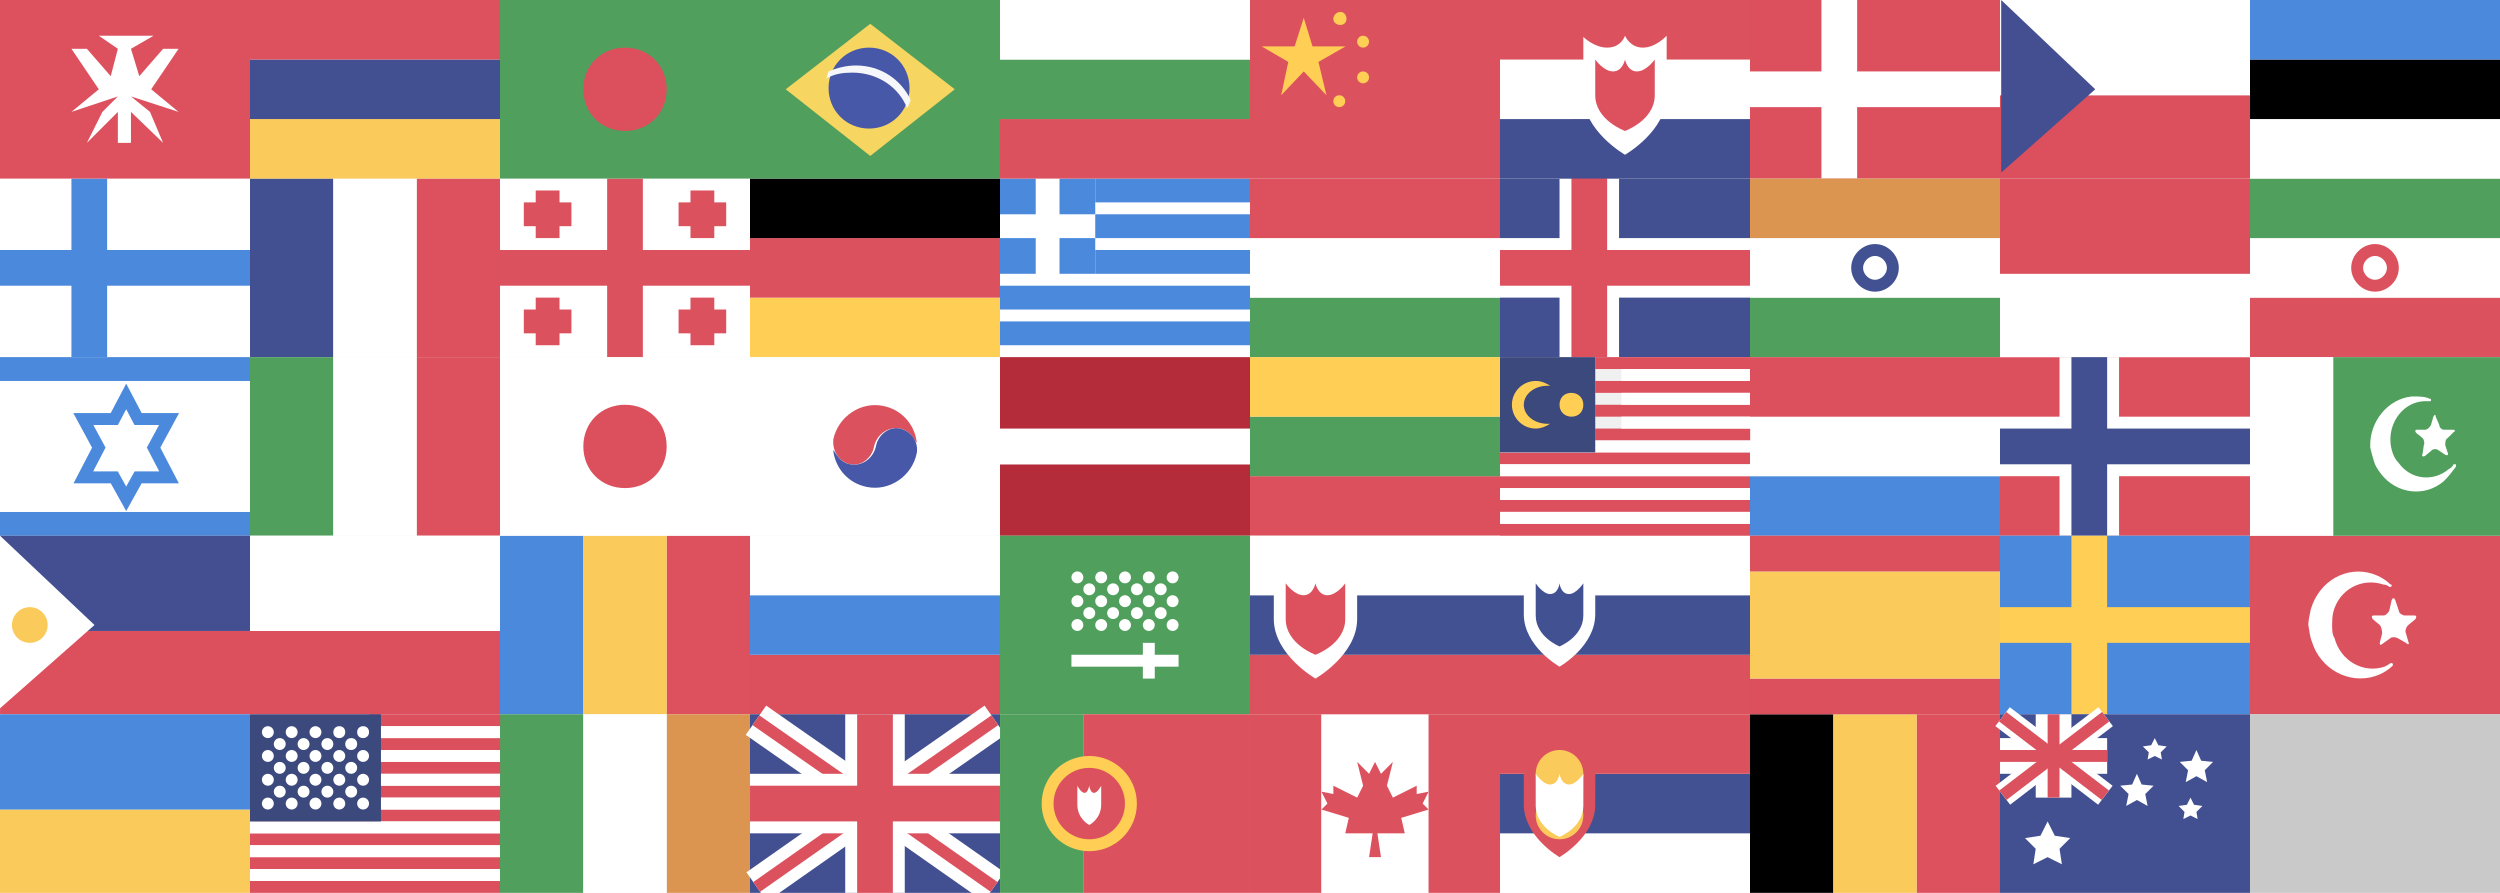
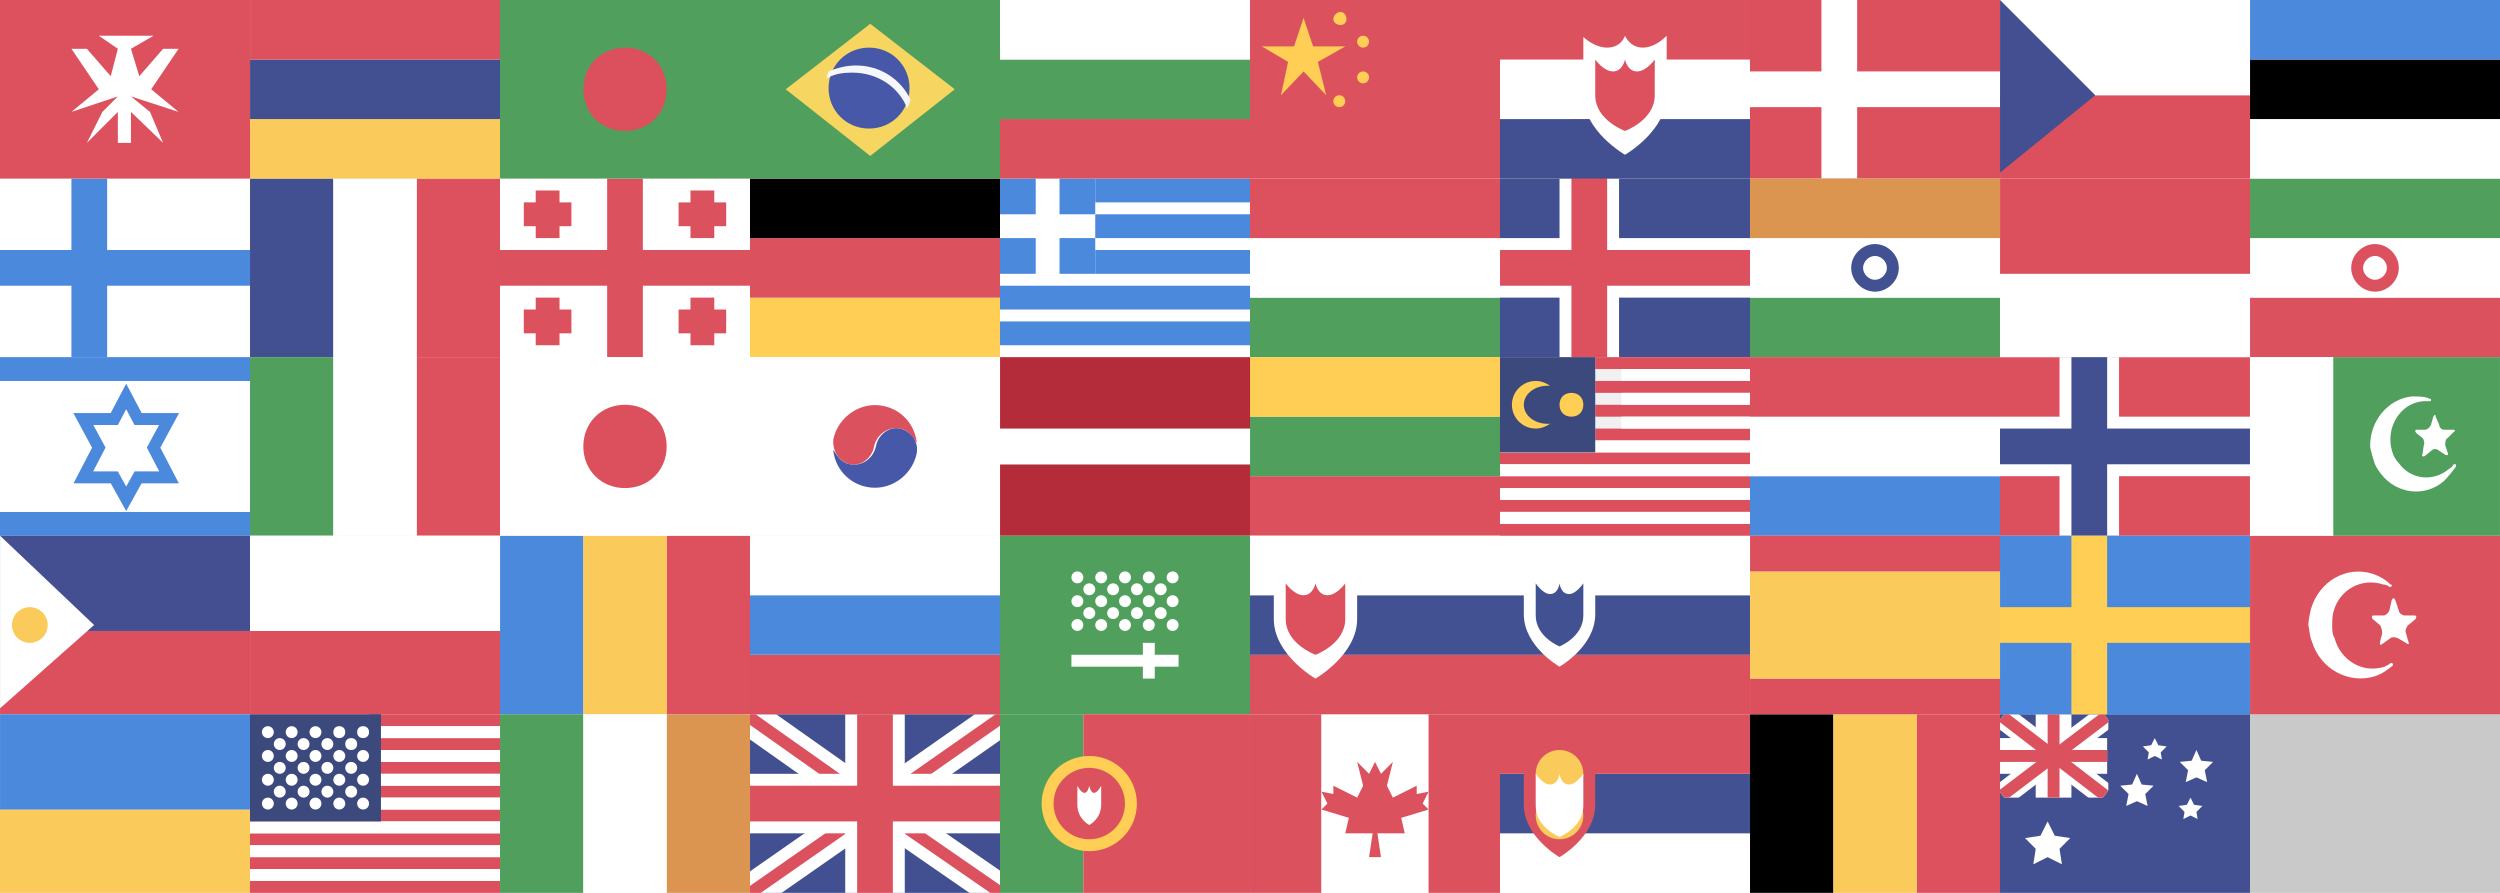
<svg xmlns="http://www.w3.org/2000/svg" xmlns:xlink="http://www.w3.org/1999/xlink" width="210" height="75" viewBox="0 0 210 75">
-   <style>.s0{fill: none;fill-rule: evenodd;}.s1{stroke-width: 7;}.s10{stroke: #DC515E;stroke-width: 6;}.s11{stroke: #FFFFFF;stroke-width: 9;}.s12{fill: #DC515E;}.s13{stroke: #425091;stroke-width: 15;}.s14{stroke: #FFFFFF;stroke-width: 5;}.s15{stroke: #DD505E;stroke-width: 3;}.s16{stroke: #DC505E;stroke-width: 15;}.s17{stroke: #425091;stroke-width: 3;}.s18{stroke: #FFFFFF;stroke-width: 3;}.s19{stroke: #4A89DC;stroke-width: 15;}.s2{stroke: #425091;}.s20{stroke: #FFCE54;stroke-width: 3;}.s21{stroke: #FFFFFF;stroke-width: 15;}.s22{stroke: #4A89DC;stroke-width: 3;}.s23{stroke: #DC515E;stroke-width: 3;}.s24{stroke: #DC515E;stroke-width: 2;}.s25{stroke-width: 5;}.s26{stroke: #DC505E;}.s27{stroke: #FFCE54;}.s28{stroke: #DC515E;}.s29{stroke: #DC515E;stroke-width: 5;}.s3{stroke: #DD505E;}.s30{stroke: #509F5D;stroke-width: 5;}.s31{stroke: #425091;stroke-width: 5;}.s32{fill: #FFFFFF;}.s33{fill: #DD505E;}.s34{stroke: #425191;stroke-width: 5;}.s35{fill: #425191;}.s36{fill: #FACA5A;}.s37{stroke: #DC9551;stroke-width: 5;}.s38{stroke: #425191;}.s39{stroke: #DD505E;stroke-width: 15;}.s4{stroke: #FFFFFF;}.s40{stroke: #DC515E;stroke-width: 15;}.s41{fill: #FFCE54;}.s42{stroke: #4A89DC;stroke-width: 2;}.s43{stroke: #FFFFFF;stroke-width: 11;}.s44{stroke: #FFFFFF;stroke-width: 27;}.s45{stroke: #B42B39;stroke-width: 6;}.s46{stroke: #DC505E;stroke-width: 3;}.s47{stroke: #FACA5A;stroke-width: 9;}.s48{stroke: #DC505E;stroke-width: 7;}.s49{stroke: #FFFFFF;stroke-width: 8;}.s5{stroke: #000000;}.s50{fill: #434F91;}.s51{stroke: #434F91;stroke-width: 8;}.s52{stroke: #FFFFFF;stroke-width: 7;}.s53{stroke: #DC505E;stroke-width: 8;}.s54{stroke: #FACA5A;stroke-width: 7;}.s55{stroke: #4A89DC;stroke-width: 8;}.s56{stroke: #509F5D;stroke-width: 15;}.s57{fill: #DC505E;}.s58{stroke: #FFFFFF;stroke-linecap: square;}.s59{fill: #4758A9;}.s6{stroke: #FACA5A;}.s60{fill: white;}.s61{stroke: #FFFFFF;stroke-width: 3;mask: url(#mask-2);}.s62{stroke: #DC515E;mask: url(#mask-4);}.s63{stroke: #FFFFFF;stroke-width: 2;mask: url(#mask-6);}.s64{stroke: #DC515E;mask: url(#mask-8);}.s65{fill: #3C497D;}.s66{fill: #F6D660;}.s67{fill: #F5F7FA;}.s68{stroke: #509F5D;stroke-width: 14;}.s69{stroke: #509F5D;stroke-width: 7;}.s7{stroke: #509F5D;}.s70{stroke: #DC515E;stroke-width: 14;}.s71{stroke: #FFCE54;fill: #DC515E;}.s72{stroke: #C9C9C9;stroke-width: 15;}.s8{stroke: #4A89DC;}.s9{stroke: #DC9551;}</style>
-   <g class="s0">
-     <g class="s1">
-       <path d="M24.5 15v15" class="s2" />
-       <path d="M38.5 15v15" class="s3" />
-       <path d="M31.5 15v15" class="s4" />
-     </g>
-     <g class="s1">
-       <path d="M150.5 60v15" class="s5" />
-       <path d="M164.5 60v15" class="s3" />
-       <path d="M157.5 60v15" class="s6" />
-     </g>
-     <g class="s1">
-       <path d="M24.5 30v15" class="s7" />
-       <path d="M38.5 30v15" class="s3" />
-       <path d="M31.5 30v15" class="s4" />
-     </g>
-     <g class="s1">
-       <path d="M45.5 45v15" class="s8" />
-       <path d="M59.5 45v15" class="s3" />
-       <path d="M52.5 45v15" class="s6" />
-     </g>
-     <g class="s1">
-       <path d="M45.5 60v15" class="s7" />
-       <path d="M59.5 60v15" class="s9" />
-       <path d="M52.5 60v15" class="s4" />
-     </g>
-     <path d="M108 60v15" class="s10" />
-     <path d="M115.502 60v15" class="s11" />
-     <path d="M123 60v15" class="s10" />
-     <path class="s12" d="M119.002 66.7l1-.2-.5 1 .5.5-2.3.7.3 1.3h-2.3l.3 2h-1l.3-2h-2.3l.3-1.3-2.3-.7.5-.5-.5-1 1 .2V66l2 1 .5-1-.5-2 1 1 .5-1 .5 1 1-1-.5 2 .5 1 2-1" />
-     <path d="M126 22.5h21" class="s13" />
-     <path d="M133.5 15v15m-7.5-7.5h21" class="s14" />
-     <path d="M133.5 9v21m-7.5-7.5h21" class="s15" />
-     <path d="M168 37.5h21" class="s16" />
-     <path d="M175.5 30v15m-7.5-7.5h21" class="s14" />
-     <path d="M175.5 24v21m-7.5-7.5h21" class="s17" />
-     <path d="M147 7.5h21" class="s16" />
-     <path d="M154.5 0v15M147 7.5h21" class="s18" />
-     <path d="M168 52.5h21" class="s19" />
-     <path d="M175.5 45v15m-7.5-7.5h21" class="s20" />
-     <path d="M0 22.5h21" class="s21" />
-     <path d="M7.5 15v15M0 22.5h21" class="s22" />
-     <path d="M42 22.5h21" class="s21" />
-     <path d="M52.5 15v15M42 22.5h21" class="s23" />
-     <path d="M46 16v4m-2-2h4M59 16v4m-2-2h4M46 25v4m-2-2h4M59 25v4m-2-2h4" class="s24" />
-     <g class="s25">
-       <path d="M105 27.5h21" class="s7" />
-       <path d="M105 22.5h21" class="s4" />
-       <path d="M105 17.5h21" class="s3" />
-     </g>
-     <g class="s25">
-       <path d="M105 42.5h21" class="s26" />
-       <path d="M105 37.5h21" class="s7" />
-       <path d="M105 32.5h21" class="s27" />
-     </g>
-     <g class="s25">
-       <path d="M63 57.5h21" class="s26" />
-       <path d="M63 52.5h21" class="s8" />
-       <path d="M63 47.5h21" class="s4" />
-     </g>
-     <g class="s25">
-       <path d="M63 27.5h21" class="s27" />
-       <path d="M63 22.5h21" class="s28" />
-       <path d="M63 17.5h21" class="s5" />
-     </g>
-     <path d="M189 27.5h21" class="s29" />
-     <path d="M189 22.5h21" class="s14" />
-     <path d="M189 17.5h21" class="s30" />
-     <path d="M199.5 21c.8 0 1.5.7 1.5 1.5s-.7 1.5-1.5 1.5-1.5-.7-1.5-1.5.7-1.5 1.5-1.5" class="s28" />
-     <path d="M126 12.5h21" class="s31" />
-     <path d="M126 7.5h21" class="s14" />
-     <path d="M126 2.5h21" class="s29" />
-     <path d="M136.5 3s-.3 1-1.5 1c-1.1 0-2-.9-2-.9V8c0 3 3.5 5 3.5 5s3.5-2 3.5-5V3s-.9 1-2 1-1.5-1-1.5-1z" class="s32" />
-     <path d="M136.5 5s-.2 1-1 1-1.5-1-1.5-1v3c0 2.1 2.5 3 2.5 3s2.5-.9 2.5-3V5s-.7 1-1.5 1-1-1-1-1z" class="s33" />
-     <path d="M105 57.5h21" class="s29" />
-     <path d="M105 52.5h21" class="s34" />
-     <path d="M105 47.5h21" class="s14" />
-     <path d="M110.5 47s-.3 1-1.5 1c-1.1 0-2-.9-2-.9V52c0 3 3.5 5 3.5 5s3.5-2 3.5-5v-5s-.9 1-2 1-1.5-1-1.5-1z" class="s32" />
-     <path d="M110.5 49s-.2 1-1 1-1.5-1-1.5-1v3c0 2.1 2.5 3 2.5 3s2.5-.9 2.5-3v-3s-.7 1-1.5 1-1-1-1-1z" class="s33" />
-     <path d="M126 57.5h21" class="s29" />
-     <path d="M126 52.5h21" class="s34" />
-     <path d="M126 47.5h21" class="s14" />
-     <path d="M131 47.3s-.3.9-1.3.9c-.9 0-1.7-.8-1.7-.8v4.2c0 2.7 3 4.4 3 4.4s3-1.7 3-4.4v-4.3s-.8.9-1.7.9c-1 0-1.3-.9-1.3-.9z" class="s32" />
-     <path d="M131 49s-.1.9-.8.9c-.6 0-1.2-.9-1.2-.9v2.7c0 1.8 2 2.6 2 2.6s2-.8 2-2.6V49s-.6.9-1.2.9c-.7 0-.8-.9-.8-.9z" class="s35" />
+   <defs>
+     <path id="a" d="M0 0h9.1v7H0z" />
+     <path id="c" d="M0 0h9.1v7H0z" />
+     <path id="e" d="M0 0h21v15H0z" />
+     <path id="g" d="M0 0h21v15H0z" />
+   </defs>
+   <g id="21" fill="none" fill-rule="evenodd">
+     <path d="M189 60h21v15h-21z" fill="#c9c9c9" />
+     <path d="M168 67.5h21" id="Stroke-2" stroke="#425091" stroke-width="15" />
+     <g id="Stroke-5" transform="translate(168 60)">
+       <mask id="b" fill="#fff">
+         <use xlink:href="#a" />
+       </mask>
+       <use id="Mask" xlink:href="#a" />
+       <path d="M4.5 3.5L.2.2l4.3 3.3L8.9.2 4.5 3.5zm0 0l4.3 3.3-4.3-3.3L.2 6.8l4.3-3.3z" stroke="#FFF" stroke-width="2" mask="url(#b)" />
+     </g>
+     <path d="M172.5 60v7m-4.5-3.5h9" id="Stroke-4" stroke="#FFF" stroke-width="3" />
+     <g id="Stroke-4" transform="translate(168 60)">
+       <mask id="d" fill="#fff">
+         <use xlink:href="#c" />
+       </mask>
+       <use id="Mask" xlink:href="#c" />
+       <path d="M.2.2l8.6 6.6" stroke="#DC515E" mask="url(#d)" />
+       <path d="M8.9.2L.2 6.8" id="Stroke-5" stroke="#DC515E" mask="url(#d)" />
+     </g>
+     <path d="M172.5 60v7m-4.5-3.5h9" id="Stroke-3" stroke="#DC515E" />
+     <path fill="#FFF" d="M181 63.5l-.6.3.1-.6-.5-.5.7-.1.3-.6.3.6.7.1-.5.5.1.6z" />
+     <path id="Star-4" fill="#FFF" d="M184.5 65.3l-.9.4.2-1-.7-.7 1-.1.4-.9.4.9 1 .1-.7.7.2 1z" />
+     <path fill="#FFF" d="M184 68.5l-.6.3.1-.6-.5-.5.7-.1.3-.6.3.6.7.1-.5.5.1.6zM179.5 67.3l-.9.4.2-1-.7-.7 1-.1.4-.9.4.9 1 .1-.7.7.2 1zM172 72l-1.2.6.2-1.3-.9-.9 1.3-.2.6-1.2.6 1.2 1.3.2-.9.9.2 1.3z" />
+     <path d="M63 67.5h21" id="Stroke-2" stroke="#425091" stroke-width="15" />
+     <g id="Stroke-5" transform="translate(63 60)">
+       <mask id="f" fill="#fff">
+         <use xlink:href="#e" />
+       </mask>
+       <use id="Mask" xlink:href="#e" />
+       <path d="M10.5 7.7L-.4 0l10.9 7.7 11-7.7-11 7.7zm0 0l11 7.6-11-7.6-10.9 7.6 10.9-7.6z" stroke="#FFF" stroke-width="3" mask="url(#f)" />
+     </g>
+     <g id="Stroke-4" transform="translate(63 60)">
+       <mask id="h" fill="#fff">
+         <use xlink:href="#g" />
+       </mask>
+       <use xlink:href="#g" />
+       <path d="M10.5 7.7L-.4 0l10.9 7.7 11-7.7-11 7.7zm0 0l11 7.6-11-7.6-10.9 7.6 10.9-7.6z" stroke="#DC515E" mask="url(#h)" />
+     </g>
+     <path d="M73.5 60v15M63 67.5h21" id="Stroke-4" stroke="#FFF" stroke-width="5" />
+     <path d="M73.5 60v15M63 67.5h21" id="Stroke-3" stroke="#DC515E" stroke-width="3" />
+     <g stroke-width="7">
+       <path d="M24.502 15v15" id="Stroke-1" stroke="#425091" />
+       <path d="M38.502 15v15" id="Stroke-2" stroke="#DD505E" />
+       <path d="M31.502 15v15" id="Stroke-3" stroke="#FFF" />
+     </g>
+     <g stroke-width="7">
+       <path d="M150.502 60v15" id="Stroke-1" stroke="#000" />
+       <path d="M164.502 60v15" id="Stroke-2" stroke="#DD505E" />
+       <path d="M157.502 60v15" id="Stroke-3" stroke="#FACA5A" />
+     </g>
+     <g stroke-width="7">
+       <path d="M24.502 30v15" id="Stroke-1" stroke="#509F5D" />
+       <path d="M38.502 30v15" id="Stroke-2" stroke="#DD505E" />
+       <path d="M31.502 30v15" id="Stroke-3" stroke="#FFF" />
+     </g>
+     <g stroke-width="7">
+       <path d="M45.502 45v15" id="Stroke-1" stroke="#4A89DC" />
+       <path d="M59.502 45v15" id="Stroke-2" stroke="#DD505E" />
+       <path d="M52.502 45v15" id="Stroke-3" stroke="#FACA5A" />
+     </g>
+     <g stroke-width="7">
+       <path d="M45.502 60v15" id="Stroke-1" stroke="#509F5D" />
+       <path d="M59.502 60v15" id="Stroke-2" stroke="#DC9551" />
+       <path d="M52.502 60v15" id="Stroke-3" stroke="#FFF" />
+     </g>
+     <path d="M108.002 60v15" id="Stroke-1" stroke="#DC515E" stroke-width="6" />
+     <path d="M115.502 60v15" id="Stroke-3" stroke="#FFF" stroke-width="9" />
+     <path d="M123.002 60v15" id="Stroke-2" stroke="#DC515E" stroke-width="6" />
+     <path fill="#DC515E" d="M119.002 66.7l1-.2-.5 1 .5.5-2.3.7.3 1.3h-2.3l.3 2h-1l.3-2h-2.3l.3-1.3-2.3-.7.5-.5-.5-1 1 .2V66l2 1 .5-1-.5-2 1 1 .5-1 .5 1 1-1-.5 2 .5 1 2-1z" />
+     <path d="M126 22.5h21" id="Stroke-1" stroke="#425091" stroke-width="15" />
+     <path d="M133.5 15v15m-7.5-7.5h21" id="Stroke-2" stroke="#FFF" stroke-width="5" />
+     <path d="M133.5 9v21m-7.5-7.5h21" id="Stroke-3" stroke="#DD505E" stroke-width="3" />
+     <path d="M168 37.5h21" id="Stroke-1" stroke="#DC505E" stroke-width="15" />
+     <path d="M175.5 30v15m-7.5-7.5h21" id="Stroke-2" stroke="#FFF" stroke-width="5" />
+     <path d="M175.5 24v21m-7.5-7.5h21" id="Stroke-3" stroke="#425091" stroke-width="3" />
+     <path d="M147 7.5h21" id="Stroke-1" stroke="#DC505E" stroke-width="15" />
+     <path d="M154.5 0v15M147 7.5h21" id="Stroke-3" stroke="#FFF" stroke-width="3" />
+     <path d="M168 52.5h21" id="Stroke-1" stroke="#4A89DC" stroke-width="15" />
+     <path d="M175.5 45v15m-7.5-7.5h21" id="Stroke-3" stroke="#FFCE54" stroke-width="3" />
+     <path d="M0 22.5h21" id="Stroke-1" stroke="#FFF" stroke-width="15" />
+     <path d="M7.5 15v15M0 22.5h21" id="Stroke-3" stroke="#4A89DC" stroke-width="3" />
+     <path d="M42 22.5h21" id="Stroke-2" stroke="#FFF" stroke-width="15" />
+     <path d="M52.5 15v15M42 22.5h21" id="Stroke-3" stroke="#DC515E" stroke-width="3" />
+     <path d="M46 16v4m-2-2h4" id="Stroke-5" stroke="#DC515E" stroke-width="2" />
+     <path d="M59 16v4m-2-2h4M46 25v4m-2-2h4" id="Stroke-6" stroke="#DC515E" stroke-width="2" />
+     <path d="M59 25v4m-2-2h4" id="Stroke-7" stroke="#DC515E" stroke-width="2" />
+     <g stroke-width="5">
+       <path d="M105 27.5h21" id="Stroke-3" stroke="#509F5D" />
+       <path d="M105 22.5h21" id="Stroke-1" stroke="#FFF" />
+       <path d="M105 17.5h21" id="Stroke-2" stroke="#DD505E" />
+     </g>
+     <g stroke-width="5">
+       <path d="M105 42.5h21" id="Stroke-3" stroke="#DC505E" />
+       <path d="M105 37.5h21" id="Stroke-1" stroke="#509F5D" />
+       <path d="M105 32.5h21" id="Stroke-2" stroke="#FFCE54" />
+     </g>
+     <g stroke-width="5">
+       <path d="M63 57.5h21" id="Stroke-3" stroke="#DC505E" />
+       <path d="M63 52.5h21" id="Stroke-1" stroke="#4A89DC" />
+       <path d="M63 47.5h21" id="Stroke-2" stroke="#FFF" />
+     </g>
+     <g stroke-width="5">
+       <path d="M63 27.5h21" id="Stroke-2" stroke="#FFCE54" />
+       <path d="M63 22.5h21" id="Stroke-3" stroke="#DC515E" />
+       <path d="M63 17.5h21" id="Stroke-1" stroke="#000" />
+     </g>
+     <path d="M189 27.5h21" id="Stroke-2" stroke="#DC515E" stroke-width="5" />
+     <path d="M189 22.5h21" id="Stroke-3" stroke="#FFF" stroke-width="5" />
+     <path d="M189 17.5h21" id="Stroke-1" stroke="#509F5D" stroke-width="5" />
+     <path d="M199.5 21c.8 0 1.5.7 1.5 1.5s-.7 1.5-1.5 1.5-1.5-.7-1.5-1.5.7-1.5 1.5-1.5" id="Fill-4" stroke="#DC515E" />
+     <g>
+       <path d="M126 12.5h21" id="Stroke-3" stroke="#425091" stroke-width="5" />
+       <path d="M126 7.5h21" id="Stroke-1" stroke="#FFF" stroke-width="5" />
+       <path d="M126 2.5h21" id="Stroke-2" stroke="#DC515E" stroke-width="5" />
+       <path d="M136.5 3s-.3 1-1.5 1c-1.1 0-2-.9-2-.9V8c0 3 3.5 5 3.5 5s3.5-2 3.5-5V3s-.9 1-2 1-1.5-1-1.5-1z" id="Fill-1" fill="#FFF" />
+       <path d="M136.5 5s-.2 1-1 1-1.5-1-1.5-1v3c0 2.1 2.5 3 2.5 3s2.5-.9 2.5-3V5s-.7 1-1.5 1-1-1-1-1z" id="Fill-2" fill="#DD505E" />
+     </g>
+     <g>
+       <path d="M105 57.5h21" id="Stroke-3" stroke="#DC515E" stroke-width="5" />
+       <path d="M105 52.5h21" id="Stroke-1" stroke="#425191" stroke-width="5" />
+       <path d="M105 47.5h21" id="Stroke-2" stroke="#FFF" stroke-width="5" />
+       <path d="M110.5 47s-.3 1-1.5 1c-1.1 0-2-.9-2-.9V52c0 3 3.5 5 3.5 5s3.5-2 3.5-5v-5s-.9 1-2 1-1.5-1-1.5-1z" id="Fill-1" fill="#FFF" />
+       <path d="M110.5 49s-.2 1-1 1-1.5-1-1.5-1v3c0 2.1 2.5 3 2.5 3s2.5-.9 2.5-3v-3s-.7 1-1.5 1-1-1-1-1z" id="Fill-2" fill="#DD505E" />
+     </g>
+     <g>
+       <path d="M126 57.5h21" id="Stroke-3" stroke="#DC515E" stroke-width="5" />
+       <path d="M126 52.5h21" id="Stroke-1" stroke="#425191" stroke-width="5" />
+       <path d="M126 47.5h21" id="Stroke-2" stroke="#FFF" stroke-width="5" />
+       <path d="M131 47.3s-.3.9-1.3.9c-.9 0-1.7-.8-1.7-.8v4.2c0 2.7 3 4.4 3 4.4s3-1.7 3-4.4v-4.3s-.8.9-1.7.9c-1 0-1.3-.9-1.3-.9z" id="Fill-1" fill="#FFF" />
+       <path d="M131 49s-.1.9-.8.9c-.6 0-1.2-.9-1.2-.9v2.7c0 1.8 2 2.6 2 2.6s2-.8 2-2.6V49s-.6.9-1.2.9c-.7 0-.8-.9-.8-.9z" id="Fill-2" fill="#425191" />
+     </g>
    <g transform="translate(126 62)">
-       <path d="M0 10.5h21" class="s14" />
-       <path d="M0 5.5h21" class="s34" />
-       <path d="M0 .5h21" class="s29" />
-       <path d="M4.982 1.3s-.282.9-1.282.9c-.887 0-1.7-.8-1.7-.8v4.2C2.027 8.3 5 10 5 10c-.018 0 3-1.7 3-4.4l.016-4.3s-.816.9-1.716.9c-.99 0-1.3-.9-1.3-.9z" class="s12" />
-       <circle cx="5" cy="3" r="2" class="s36" />
-       <circle cx="5" cy="6.5" r="2" class="s36" />
-       <path d="M4.995 3s-.095.9-.795.9C3.595 3.9 3 3 3 3v2.7c.018 1.8 2 2.6 2 2.6-.005 0 2-.8 2-2.6L7.005 3s-.605.9-1.205.9C5.138 3.9 5 3 5 3z" class="s32" />
-     </g>
-     <g>
-       <path d="M147 27.5h21" class="s30" />
-       <path d="M147 22.5h21" class="s14" />
-       <path d="M147 17.5h21" class="s37" />
-       <path d="M157.5 21c.8 0 1.5.7 1.5 1.5s-.7 1.5-1.5 1.5-1.5-.7-1.5-1.5.7-1.5 1.5-1.5" class="s38" />
-     </g>
-     <g class="s25">
-       <path d="M147 42.5h21" class="s8" />
-       <path d="M147 37.5h21" class="s4" />
-       <path d="M147 32.5h21" class="s26" />
-     </g>
-     <g class="s25">
-       <path d="M189 12.5h21" class="s4" />
-       <path d="M189 7.5h21" class="s5" />
-       <path d="M189 2.5h21" class="s8" />
-     </g>
-     <g>
-       <path d="M0 7.5h21" class="s39" />
-       <path d="M11 8.1l1.6 1.3 1.1 2.6L11 9.4V12H9.9V9.4L7.3 12l1.3-2.6 1.3-1.3L6 9.4l2.3-1.9L6 4.1h1.3l2 2.3.6-2.3L8.3 3h4.6L11 4.1l.7 2.3 2-2.3H15l-2.3 3.4L15 9.4l-4-1.3z" class="s32" />
+       <path d="M0 10.5h21" id="Stroke-3" stroke="#FFF" stroke-width="5" />
+       <path d="M0 5.5h21" id="Stroke-1" stroke="#425191" stroke-width="5" />
+       <path d="M0 .5h21" id="Stroke-2" stroke="#DC515E" stroke-width="5" />
+       <path d="M5 1.3s-.3.9-1.3.9c-.9 0-1.7-.8-1.7-.8v4.2C2 8.3 5 10 5 10s3-1.7 3-4.4V1.3s-.8.9-1.7.9c-1 0-1.3-.9-1.3-.9z" id="Fill-1" fill="#DC515E" />
+       <circle fill="#FACA5A" cx="5" cy="3" r="2" />
+       <circle fill="#FACA5A" cx="5" cy="6.5" r="2" />
+       <path d="M5 3s-.1.9-.8.9C3.6 3.9 3 3 3 3v2.7c0 1.8 2 2.6 2 2.6s2-.8 2-2.6V3s-.6.9-1.2.9C5.1 3.9 5 3 5 3z" id="Fill-2" fill="#FFF" />
+     </g>
+     <g>
+       <path d="M147 27.5h21" id="Stroke-2" stroke="#509F5D" stroke-width="5" />
+       <path d="M147 22.5h21" id="Stroke-3" stroke="#FFF" stroke-width="5" />
+       <path d="M147 17.5h21" id="Stroke-1" stroke="#DC9551" stroke-width="5" />
+       <path d="M157.5 21c.8 0 1.5.7 1.5 1.5s-.7 1.5-1.5 1.5-1.5-.7-1.5-1.5.7-1.5 1.5-1.5" stroke="#425191" />
+     </g>
+     <g stroke-width="5">
+       <path d="M147 42.5h21" id="Stroke-2" stroke="#4A89DC" />
+       <path d="M147 37.5h21" id="Stroke-3" stroke="#FFF" />
+       <path d="M147 32.5h21" id="Stroke-1" stroke="#DC505E" />
+     </g>
+     <g stroke-width="5">
+       <path d="M189 12.5h21" id="Stroke-3" stroke="#FFF" />
+       <path d="M189 7.5h21" id="Stroke-1" stroke="#000" />
+       <path d="M189 2.5h21" id="Stroke-2" stroke="#4A89DC" />
+     </g>
+     <g>
+       <path d="M0 7.5h21" id="Stroke-2" stroke="#DD505E" stroke-width="15" />
+       <path d="M11 8.1l1.6 1.3 1.1 2.6L11 9.4V12H9.9V9.4L7.3 12l1.3-2.6 1.3-1.3L6 9.4l2.3-1.9L6 4.1h1.3l2 2.3.6-2.3L8.3 3h4.6L11 4.1l.7 2.3 2-2.3H15l-2.3 3.4L15 9.4l-4-1.3z" fill="#FFF" />
    </g>
    <g transform="translate(105 1)">
-       <path d="M0 6.5h21" class="s40" />
-       <path d="M5.252 2.9h2.77L5.75 4.2l.67 2.8-1.904-2-1.896 2 .596-2.8-2.23-1.3h2.763L4.514.5l.738 2.4zM7.565 1.1c.312 0 .535-.2.535-.5.03-.3-.2-.6-.5-.6-.347 0-.6.3-.6.6s.3.5.6.5z" class="s41" />
-       <circle cx="9.5" cy="2.5" r=".5" class="s41" />
-       <circle cx="9.5" cy="5.5" r=".5" class="s41" />
-       <circle cx="7.5" cy="7.5" r=".5" class="s41" />
-     </g>
-     <g class="s25">
-       <path d="M21 12.5h21" class="s6" />
-       <path d="M21 7.5h21" class="s2" />
-       <path d="M21 2.5h21" class="s3" />
-     </g>
-     <g>
-       <path d="M0 44h21" class="s42" />
-       <path d="M0 37.5h21" class="s43" />
-       <path d="M0 31h21" class="s42" />
-       <path d="M9.6 35.2l1-1.9 1 1.9h2.6l-1.3 2.4 1.3 2.5h-2.6l-1 1.8-1-1.8H7l1.3-2.5L7 35.2h2.6z" class="s8" />
-     </g>
-     <g>
-       <path d="M84 28.5h21" class="s44" />
-       <path d="M84 16.5h3M89 16.5h3M84 21.5h3M89 21.5h3" class="s22" />
-       <path d="M92 19h13M92 16h13M92 22h13M84 25h21M84 28h21" class="s42" />
-     </g>
-     <g>
-       <path d="M84 42h21" class="s45" />
-       <path d="M84 37.5h21" class="s18" />
-       <path d="M84 33h21" class="s45" />
-     </g>
-     <g>
-       <path d="M147 58.5h21" class="s46" />
-       <path d="M147 52.5h21" class="s47" />
-       <path d="M147 46.5h21" class="s46" />
-     </g>
-     <g>
-       <path d="M168 11.5h21" class="s48" />
-       <path d="M168 4h21" class="s49" />
-       <path d="M168.1 0l7.9 7.5-7.9 7V0" class="s50" />
+       <path d="M0 6.5h21" id="Stroke-1" stroke="#DC515E" stroke-width="15" />
+       <path d="M5.3 2.9H8L5.7 4.2 6.4 7 4.5 5 2.6 7l.6-2.8L1 2.9h2.7L4.5.5l.8 2.4z" fill="#FFCE54" />
+       <path d="M7.6 1.1c.3 0 .5-.2.5-.5S7.9 0 7.6 0 7 .3 7 .6s.3.5.6.5z" id="Oval-29" fill="#FFCE54" />
+       <circle fill="#FFCE54" cx="9.5" cy="2.5" r=".5" />
+       <circle fill="#FFCE54" cx="9.5" cy="5.5" r=".5" />
+       <circle fill="#FFCE54" cx="7.5" cy="7.5" r=".5" />
+     </g>
+     <g stroke-width="5">
+       <path d="M21.004 12.5h21" id="Stroke-4" stroke="#FACA5A" />
+       <path d="M21.004 7.5h21" id="Stroke-3" stroke="#425091" />
+       <path d="M21.004 2.5h21" id="Stroke-2" stroke="#DD505E" />
+     </g>
+     <g>
+       <path d="M0 44h21" id="Stroke-3" stroke="#4A89DC" stroke-width="2" />
+       <path d="M0 37.5h21" id="Stroke-1" stroke="#FFF" stroke-width="11" />
+       <path d="M0 31h21" id="Stroke-2" stroke="#4A89DC" stroke-width="2" />
+       <path d="M9.6 35.2l1-1.9 1 1.9h2.6l-1.3 2.4 1.3 2.5h-2.6l-1 1.8-1-1.8H7l1.3-2.5L7 35.2h2.6z" stroke="#4A89DC" />
+     </g>
+     <g>
+       <path d="M84 28.5h21" id="Stroke-6" stroke="#FFF" stroke-width="27" />
+       <path d="M84 16.5h3" stroke="#4A89DC" stroke-width="3" />
+       <path d="M89 16.5h3" id="Stroke-5" stroke="#4A89DC" stroke-width="3" />
+       <path d="M84 21.5h3M89 21.5h3" stroke="#4A89DC" stroke-width="3" />
+       <path d="M92 19h13" stroke="#4A89DC" stroke-width="2" />
+       <path d="M92 16h13" id="Stroke-8" stroke="#4A89DC" stroke-width="2" />
+       <path d="M92 22h13M84 25h21M84 28h21" stroke="#4A89DC" stroke-width="2" />
+     </g>
+     <g>
+       <path d="M84.004 42h21" id="Stroke-3" stroke="#B42B39" stroke-width="6" />
+       <path d="M84.004 37.5h21" id="Stroke-1" stroke="#FFF" stroke-width="3" />
+       <path d="M84.004 33h21" id="Stroke-2" stroke="#B42B39" stroke-width="6" />
+     </g>
+     <g>
+       <path d="M147.004 58.5h21" id="Stroke-3" stroke="#DC505E" stroke-width="3" />
+       <path d="M147.004 52.5h21" id="Stroke-1" stroke="#FACA5A" stroke-width="9" />
+       <path d="M147.004 46.5h21" id="Stroke-2" stroke="#DC505E" stroke-width="3" />
+     </g>
+     <g>
+       <path d="M168.004 11.5h21" id="Stroke-3" stroke="#DC505E" stroke-width="7" />
+       <path d="M168.004 4h21" id="Stroke-2" stroke="#FFF" stroke-width="8" />
+       <path d="M168.004 0l8 8-8 6.5" id="arrow" fill="#434F91" />
    </g>
    <g transform="translate(.004 45)">
-       <path d="M0 11.5h21" class="s48" />
-       <path d="M0 4h21" class="s51" />
-       <path d="M-.004 0l7.937 7.5-7.937 7V0" class="s32" />
-       <circle cx="2.5" cy="7.5" r="1.5" class="s36" />
-     </g>
-     <g>
-       <path d="M168 26.5h21" class="s52" />
-       <path d="M168 19h21" class="s53" />
-     </g>
-     <g>
-       <path d="M21 56.5h21" class="s48" />
-       <path d="M21 49h21" class="s49" />
-     </g>
-     <g>
-       <path d="M0 71.5h21" class="s54" />
-       <path d="M0 64h21" class="s55" />
-     </g>
-     <g>
-       <path d="M42 7.5h21" class="s56" />
-       <path d="M56 7.5c0 2-1.5 3.5-3.5 3.5S49 9.5 49 7.5 50.5 4 52.5 4 56 5.5 56 7.5z" class="s57" />
-     </g>
-     <g>
-       <path d="M84 52.5h21" class="s56" />
-       <path d="M90.5 55.5h8M96.5 54.5v2" class="s58" />
-       <g transform="translate(90 48)" class="s32">
+       <path d="M0 11.5h21" id="Stroke-3" stroke="#DC505E" stroke-width="7" />
+       <path d="M0 4h21" id="Stroke-2" stroke="#434F91" stroke-width="8" />
+       <path d="M0 0l7.9 7.5-7.9 7V0" fill="#FFF" />
+       <circle fill="#FACA5A" cx="2.5" cy="7.5" r="1.5" />
+     </g>
+     <g>
+       <path d="M168.004 26.5h21" id="Stroke-3" stroke="#FFF" stroke-width="7" />
+       <path d="M168.004 19h21" id="Stroke-2" stroke="#DC505E" stroke-width="8" />
+     </g>
+     <g>
+       <path d="M21.004 56.5h21" id="Stroke-3" stroke="#DC505E" stroke-width="7" />
+       <path d="M21.004 49h21" id="Stroke-2" stroke="#FFF" stroke-width="8" />
+     </g>
+     <g>
+       <path d="M.004 71.5h21" id="Stroke-3" stroke="#FACA5A" stroke-width="7" />
+       <path d="M.004 64h21" id="Stroke-2" stroke="#4A89DC" stroke-width="8" />
+     </g>
+     <g>
+       <path d="M42 7.5h21" id="Stroke-1" stroke="#509F5D" stroke-width="15" />
+       <path d="M56 7.5c0 2-1.5 3.5-3.5 3.5S49 9.5 49 7.5 50.5 4 52.5 4 56 5.5 56 7.5z" id="Fill-2" fill="#DC505E" />
+     </g>
+     <g>
+       <path d="M84 52.5h21" id="Stroke-1" stroke="#509F5D" stroke-width="15" />
+       <path d="M90.5 55.5h8M96.5 54.5v2" stroke="#FFF" stroke-linecap="square" />
+       <g transform="translate(90 48)" fill="#FFF">
        <circle cx=".5" cy=".5" r=".5" />
        <circle cx="2.5" cy=".5" r=".5" />
        <circle cx="4.5" cy=".5" r=".5" />
        <circle cx="6.5" cy=".5" r=".5" />
        <circle cx="8.5" cy=".5" r=".5" />
-         <circle cx="1.5" cy="1.5" r=".5" />
-         <circle cx="3.5" cy="1.5" r=".5" />
-         <circle cx="5.5" cy="1.5" r=".5" />
-         <circle cx="7.5" cy="1.5" r=".5" />
-         <circle cx=".5" cy="2.5" r=".5" />
-         <circle cx="2.5" cy="2.5" r=".5" />
-         <circle cx="4.5" cy="2.5" r=".5" />
-         <circle cx="6.5" cy="2.5" r=".5" />
-         <circle cx="8.5" cy="2.5" r=".5" />
-         <circle cx="1.5" cy="3.5" r=".5" />
-         <circle cx="3.5" cy="3.5" r=".5" />
-         <circle cx="5.5" cy="3.5" r=".5" />
-         <circle cx="7.5" cy="3.5" r=".5" />
-         <circle cx=".5" cy="4.5" r=".5" />
-         <circle cx="2.5" cy="4.5" r=".5" />
-         <circle cx="4.5" cy="4.5" r=".5" />
-         <circle cx="6.5" cy="4.5" r=".5" />
-         <circle cx="8.5" cy="4.5" r=".5" />
-       </g>
-     </g>
-     <g>
-       <path d="M42 37.5h21" class="s21" />
-       <path d="M56 37.5c0 2-1.5 3.5-3.5 3.5S49 39.5 49 37.5s1.5-3.5 3.5-3.5 3.5 1.5 3.5 3.5z" class="s57" />
-     </g>
-     <g>
-       <path d="M63 37.5h21" class="s21" />
-       <path d="M77 37.1c0 .4-.3-.9-1.4-1.1-1-.2-2 .5-2.2 1.6-.2.9-1.1 1.6-2 1.4-.9-.2-1.5-1.1-1.4-2.1.4-1.9 2.3-3.2 4.2-2.8 1.5.3 2.6 1.5 2.8 3z" class="s12" />
-       <path d="M70 37.9c0-.4.3.9 1.4 1.1 1 .2 2-.5 2.2-1.6.2-.9 1.1-1.6 2-1.4.9.2 1.6 1.1 1.4 2.1-.4 1.9-2.3 3.2-4.2 2.8-1.5-.3-2.6-1.5-2.8-3z" class="s59" />
-     </g>
-     <g>
-       <path d="M63 67.5h21" class="s13" />
-       <g transform="translate(63 60)">
-         <use xlink:href="#path-1" />
-         <path d="M10.532 7.5L.5.5l10.032 7 10.03-7-10.03 7zm0 0l9.968 7-9.968-7-9.97 7 9.97-7z" class="s61" />
-       </g>
-       <g transform="translate(63 60)">
-         <use xlink:href="#path-3" />
-         <path d="M10.532 7.5L.5.5l10.032 7 10.03-7-10.03 7zm0 0l9.968 7-9.968-7-9.97 7 9.97-7z" class="s62" />
-       </g>
-       <path d="M73.5 60v15M63 67.5h21" class="s14" />
-       <path d="M73.5 60v15M63 67.5h21" class="s23" />
-     </g>
-     <g>
-       <path d="M168 67.5h21" class="s13" />
-       <g transform="translate(168 60)">
-         <use xlink:href="#path-5" />
-         <path d="M4.546 3.5L.216.2l4.33 3.3L8.876.2l-4.33 3.3zm0 0L8.85 6.8 4.545 3.5.243 6.8l4.303-3.3z" class="s63" />
-       </g>
-       <path d="M172.5 60v7m-4.5-3.5h9" class="s18" />
-       <g transform="translate(168 60)">
-         <use xlink:href="#path-7" />
-         <path d="M.216.2L8.85 6.8M8.877.2L.243 6.8" class="s64" />
-       </g>
-       <path d="M172.5 60v7m-4.5-3.5h9" class="s28" />
-       <path class="s32" d="M181 63.5l-.6.3.1-.6-.5-.5.7-.1.3-.6.3.6.7.1-.5.5.1.6M184.5 65.2l-.9.5.2-1-.7-.7 1-.1.4-.9.4.9 1 .1-.7.7.2 1M184 68.5l-.6.3.1-.6-.5-.5.7-.1.3-.6.3.6.7.1-.5.5.1.6M179.5 67.2l-.9.5.2-1-.7-.7 1-.1.4-.9.4.9 1 .1-.7.7.2 1M172 72l-1.2.6.2-1.3-.9-.9 1.3-.2.6-1.2.6 1.2 1.3.2-.9.9.2 1.3" />
-     </g>
-     <g>
-       <g class="s57">
-         <path d="M134 30h13.01v1H134v-1zM134 32h13.01v1H134v-1zM133.994 34h13.02v1h-13.02v-1zM133.994 36h13.02v1h-13.02v-1zM126 38h21v1h-21v-1zM126 40h21v1h-21v-1zM126 42h21v1h-21v-1zM126 44h21v1h-21v-1z" />
-       </g>
-       <g class="s32">
-         <path d="M136.2 31H147v1h-10.8v-1zM136.2 33H147v1h-10.8v-1zM136.2 35H147v1h-10.8v-1zM126 37h21v1h-21v-1zM126 39h21v1h-21v-1zM126 41h21v1h-21v-1zM126 43h21v1h-21v-1z" />
-       </g>
-       <path d="M126 30h8v8h-8v-8z" class="s65" />
-       <path d="M130.216 32.4c-.337-.2-.716-.4-1.216-.4-1.1 0-2 .9-2 2 .003 1.1.9 2 2 2 .46 0 .9-.2 1.2-.4h-.2c-1.105 0-2-.7-2-1.6 0-.9.9-1.6 2-1.6h.2zM132 33c.552 0 1 .4 1 1s-.4 1-1 1c-.553 0-1-.4-1-1s.4-1 1-1" class="s41" />
-     </g>
-     <g>
-       <g class="s57">
-         <path d="M30.99 60h11.02v1H30.99v-1zM30.99 62h11.02v1H30.99v-1zM30.985 64h11.028v1H30.985v-1zM30.985 66h11.028v1H30.985v-1zM21 68h21v1H21v-1zM21 70h21v1H21v-1zM21 72h21v1H21v-1zM21 74h21v1H21v-1z" />
-       </g>
-       <g class="s32">
+         <circle id="Oval-11" cx="1.5" cy="1.5" r=".5" />
+         <circle id="Oval-7" cx="3.5" cy="1.5" r=".5" />
+         <circle id="Oval-8" cx="5.5" cy="1.5" r=".5" />
+         <circle id="Oval-9" cx="7.5" cy="1.5" r=".5" />
+         <circle id="Oval-19" cx=".5" cy="2.5" r=".5" />
+         <circle id="Oval-10" cx="2.5" cy="2.5" r=".5" />
+         <circle id="Oval-12" cx="4.5" cy="2.5" r=".5" />
+         <circle id="Oval-13" cx="6.5" cy="2.5" r=".5" />
+         <circle id="Oval-14" cx="8.5" cy="2.5" r=".5" />
+         <circle id="Oval-15" cx="1.5" cy="3.5" r=".5" />
+         <circle id="Oval-16" cx="3.5" cy="3.5" r=".5" />
+         <circle id="Oval-17" cx="5.5" cy="3.5" r=".5" />
+         <circle id="Oval-18" cx="7.5" cy="3.5" r=".5" />
+         <circle id="Oval-28" cx=".5" cy="4.5" r=".5" />
+         <circle id="Oval-20" cx="2.5" cy="4.5" r=".5" />
+         <circle id="Oval-21" cx="4.5" cy="4.5" r=".5" />
+         <circle id="Oval-22" cx="6.5" cy="4.5" r=".5" />
+         <circle id="Oval-23" cx="8.5" cy="4.5" r=".5" />
+       </g>
+     </g>
+     <g>
+       <path d="M42 37.5h21" id="Stroke-1" stroke="#FFF" stroke-width="15" />
+       <path d="M56 37.5c0 2-1.5 3.5-3.5 3.5S49 39.5 49 37.5s1.5-3.5 3.5-3.5 3.5 1.5 3.5 3.5z" fill="#DC505E" />
+     </g>
+     <g>
+       <path d="M63 37.5h21" id="Stroke-1" stroke="#FFF" stroke-width="15" />
+       <path d="M77 37.1c0 .4-.3-.9-1.4-1.1-1-.2-2 .5-2.2 1.6-.2.9-1.1 1.6-2 1.4-.9-.2-1.5-1.1-1.4-2.1.4-1.9 2.3-3.2 4.2-2.8 1.5.3 2.6 1.5 2.8 3z" id="Shape" fill="#DC515E" />
+       <path d="M70 37.9c0-.4.3.9 1.4 1.1 1 .2 2-.5 2.2-1.6.2-.9 1.1-1.6 2-1.4.9.2 1.6 1.1 1.4 2.1-.4 1.9-2.3 3.2-4.2 2.8-1.5-.3-2.6-1.5-2.8-3z" id="Shape" fill="#4758A9" />
+     </g>
+     <g>
+       <g id="Reds" fill="#DC505E">
+         <path d="M134 30h13v1h-13v-1z" id="Fill-8" />
+         <path d="M134 32h13v1h-13v-1z" id="Fill-9" />
+         <path d="M134 34h13v1h-13v-1z" id="Fill-10" />
+         <path d="M134 36h13v1h-13v-1z" id="Fill-11" />
+         <path d="M126 38h21v1h-21v-1z" id="Fill-12" />
+         <path d="M126 40h21v1h-21v-1z" id="Fill-13" />
+         <path d="M126 42h21v1h-21v-1z" id="Fill-14" />
+         <path d="M126 44h21v1h-21v-1z" id="Fill-15" />
+       </g>
+       <g id="Whites" fill="#FFF">
+         <path d="M136.2 31H147v1h-10.8v-1z" id="Fill-8" />
+         <path d="M136.2 33H147v1h-10.8v-1z" id="Fill-9" />
+         <path d="M136.2 35H147v1h-10.8v-1z" id="Fill-10" />
+         <path d="M126 37h21v1h-21v-1z" id="Fill-11" />
+         <path d="M126 39h21v1h-21v-1z" id="Fill-12" />
+         <path d="M126 41h21v1h-21v-1z" id="Fill-13" />
+         <path d="M126 43h21v1h-21v-1z" id="Fill-14" />
+       </g>
+       <path d="M126 30h8v8h-8v-8z" id="Blue" fill="#3C497D" />
+       <path d="M130.2 32.4c-.3-.2-.7-.4-1.2-.4-1.1 0-2 .9-2 2s.9 2 2 2c.5 0 .9-.2 1.2-.4h-.2c-1.1 0-2-.7-2-1.6 0-.9.9-1.6 2-1.6h.2z" fill="#FFCE54" />
+       <path d="M132 33c.6 0 1 .4 1 1s-.4 1-1 1-1-.4-1-1 .4-1 1-1" id="Fill-3" fill="#FFCE54" />
+     </g>
+     <g>
+       <g fill="#DC505E">
+         <path d="M31 60h11v1H31v-1z" id="Fill-8" />
+         <path d="M31 62h11v1H31v-1z" id="Fill-9" />
+         <path d="M31 64h11v1H31v-1z" id="Fill-10" />
+         <path d="M31 66h11v1H31v-1z" id="Fill-11" />
+         <path d="M21 68h21v1H21v-1z" id="Fill-12" />
+         <path d="M21 70h21v1H21v-1z" id="Fill-13" />
+         <path d="M21 72h21v1H21v-1z" id="Fill-14" />
+         <path d="M21 74h21v1H21v-1z" />
+       </g>
+       <g fill="#FFF">
        <path d="M31 61h11v1H31v-1zM31 63h11v1H31v-1zM31 65h11v1H31v-1zM21 67h21v1H21v-1zM21 69h21v1H21v-1zM21 71h21v1H21v-1zM21 73h21v1H21v-1z" />
      </g>
-       <path d="M21 60h11v9H21v-9z" class="s65" />
-       <g transform="translate(22 61)" class="s32">
+       <path d="M21 60h11v9H21v-9z" fill="#3C497D" />
+       <g transform="translate(22 61)" fill="#FFF">
        <circle cx=".5" cy=".5" r=".5" />
        <circle cx="2.5" cy=".5" r=".5" />
        <circle cx="4.5" cy=".5" r=".5" />
-         <path d="M6.5 1c.276 0 .5-.2.5-.5S6.8 0 6.5 0c-.276 0-.5.2-.5.5s.2.5.5.5z" />
-         <circle cx="1.5" cy="1.5" r=".5" />
+         <path d="M6.5 1c.3 0 .5-.2.5-.5S6.8 0 6.5 0 6 .2 6 .5s.2.5.5.5z" />
+         <circle id="Oval-10" cx="1.5" cy="1.5" r=".5" />
        <circle cx="3.5" cy="1.5" r=".5" />
        <circle cx="5.5" cy="1.5" r=".5" />
-         <path d="M7.5 2c.276 0 .5-.2.5-.5S7.8 1 7.5 1c-.276 0-.5.2-.5.5s.2.5.5.5z" />
+         <path d="M7.5 2c.3 0 .5-.2.5-.5S7.8 1 7.5 1s-.5.2-.5.5.2.5.5.5z" />
        <circle cx=".5" cy="2.5" r=".5" />
        <circle cx="2.5" cy="2.5" r=".5" />
        <circle cx="4.5" cy="2.5" r=".5" />
        <circle cx="6.5" cy="2.5" r=".5" />
        <circle cx="1.5" cy="3.5" r=".5" />
-         <circle cx="3.5" cy="3.5" r=".5" />
-         <circle cx="5.5" cy="3.5" r=".5" />
-         <circle cx="7.5" cy="3.5" r=".5" />
+         <circle id="Oval-21" cx="3.5" cy="3.5" r=".5" />
+         <circle id="Oval-22" cx="5.5" cy="3.5" r=".5" />
+         <circle id="Oval-23" cx="7.5" cy="3.5" r=".5" />
        <circle cx="1.5" cy="5.5" r=".5" />
        <circle cx="3.5" cy="5.5" r=".5" />
        <circle cx="5.5" cy="5.5" r=".5" />
-         <circle cx="7.5" cy="5.5" r=".5" />
+         <circle id="Oval-24" cx="7.5" cy="5.5" r=".5" />
        <circle cx=".5" cy="4.5" r=".5" />
-         <circle cx="2.5" cy="4.5" r=".5" />
-         <circle cx="4.5" cy="4.5" r=".5" />
-         <circle cx="6.5" cy="4.5" r=".5" />
+         <circle id="Oval-25" cx="2.5" cy="4.5" r=".5" />
+         <circle id="Oval-26" cx="4.5" cy="4.5" r=".5" />
+         <circle id="Oval-27" cx="6.5" cy="4.5" r=".5" />
        <circle cx=".5" cy="6.5" r=".5" />
        <circle cx="2.5" cy="6.5" r=".5" />
        <circle cx="4.5" cy="6.5" r=".5" />
-         <circle cx="6.5" cy="6.5" r=".5" />
-         <path d="M8.5 1c.276 0 .5-.2.5-.5S8.8 0 8.5 0c-.276 0-.5.2-.5.5s.2.5.5.5z" />
+         <circle id="Oval-28" cx="6.5" cy="6.5" r=".5" />
+         <path d="M8.5 1c.3 0 .5-.2.5-.5S8.8 0 8.5 0 8 .2 8 .5s.2.5.5.5z" />
        <circle cx="8.5" cy="2.5" r=".5" />
        <circle cx="8.5" cy="4.5" r=".5" />
        <circle cx="8.5" cy="6.5" r=".5" />
      </g>
    </g>
    <g>
-       <path d="M63 7.5h21" class="s56" />
-       <path d="M66 7.5L73.1 2l7.1 5.5-7.1 5.6L66 7.5z" class="s66" />
-       <path d="M76.4 7.4c0 1.9-1.5 3.4-3.4 3.4s-3.4-1.5-3.4-3.4S71.1 4 73 4s3.4 1.5 3.4 3.4z" class="s59" />
-       <path d="M76.2 9.1c.1-.2.2-.4.3-.7-.8-1.7-2.5-2.9-4.6-2.9-.8 0-1.6.2-2.3.5-.1.2-.1.4-.2.6.7-.4 1.4-.5 2.2-.5 2.1 0 3.9 1.2 4.6 3z" class="s67" />
-     </g>
-     <g class="s25">
-       <path d="M84 12.5h21" class="s28" />
-       <path d="M84 7.5h21" class="s7" />
-       <path d="M84 2.5h21" class="s4" />
-     </g>
-     <g>
-       <path d="M189 52.5h21" class="s40" />
-       <path d="M202.9 52l-.6.5c-.2.2-.3.5-.2.7l.2.7c.1.2 0 .3-.2.1l-.7-.4c-.2-.1-.5-.1-.6 0l-.7.5c-.1.1-.2.1-.2-.1l.2-.8c0-.3-.1-.6-.2-.7l-.6-.5c-.1-.2-.1-.3.1-.3h.8c.2 0 .4-.2.5-.4l.2-.9c.1-.2.2-.2.3 0l.3.9c0 .2.3.4.5.4h.8c.2 0 .2.1.1.3zm-2.2-2.7c-.1-.1-.3-.2-.5-.2-1.8-.6-3.7.4-4.2 2.3-.1.4-.1.8-.1 1.1 0 .4 0 .8.2 1.1.5 1.9 2.4 3 4.2 2.4.2-.1.4-.2.5-.3h.1s.1 0 .1.1v.1c-.4.4-.9.7-1.5.9-2.2.7-4.6-.6-5.3-2.9-.2-.5-.2-.9-.3-1.4 0-.4.1-.8.2-1.3.7-2.4 3-3.7 5.2-3 .6.2 1.1.5 1.5.9.1 0 .1 0 .1.1s-.1.1-.2.1z" class="s32" />
-     </g>
-     <g>
-       <path d="M192.5 30v15" class="s52" />
-       <path d="M203 30v15" class="s68" />
-       <path d="M206.3 39.2c-.3.4-.6.8-1 1.2-1.6 1.4-4 1.1-5.3-.6-.3-.4-.5-.7-.6-1.1-.1-.3-.2-.7-.3-1.1-.1-2.2 1.5-4.1 3.5-4.3.6 0 1.1 0 1.5.2.1 0 .1 0 .1.1s0 .1-.1.1h-.5c-1.7.1-2.9 1.7-2.8 3.4 0 .3.1.7.2 1 .1.3.3.6.5.8 1 1.4 2.9 1.6 4.2.5.2-.1.3-.2.4-.4h.2v.2zm-.7-2.4c-.2.1-.2.4-.2.6l.2.6c.1.2 0 .3-.2.2l-.6-.4c-.1-.1-.4-.1-.5 0l-.6.5c-.2.1-.3 0-.2-.2l.1-.7c.1-.2 0-.5-.1-.6l-.5-.4c-.2-.2-.1-.3 0-.3h.7c.2 0 .4-.2.5-.4l.2-.7c.1-.2.2-.2.2 0l.3.7c0 .2.2.4.4.4h.8c.1 0 .2.1 0 .2l-.5.5z" class="s32" />
+       <path d="M63 7.5h21" id="Stroke-2" stroke="#509F5D" stroke-width="15" />
+       <path d="M66 7.5L73.1 2l7.1 5.5-7.1 5.6L66 7.5z" id="Shape" fill="#F6D660" />
+       <path d="M76.4 7.4c0 1.9-1.5 3.4-3.4 3.4s-3.4-1.5-3.4-3.4S71.1 4 73 4s3.4 1.5 3.4 3.4z" id="Shape" fill="#4758A9" />
+       <path d="M76.2 9.1c.1-.2.2-.4.3-.7-.8-1.7-2.5-2.9-4.6-2.9-.8 0-1.6.2-2.3.5-.1.2-.1.4-.2.6.7-.4 1.4-.5 2.2-.5 2.1 0 3.9 1.2 4.6 3z" id="Shape" fill="#F5F7FA" />
+     </g>
+     <g stroke-width="5">
+       <path d="M84 12.5h21" id="Stroke-2" stroke="#DC515E" />
+       <path d="M84 7.5h21" stroke="#509F5D" />
+       <path d="M84 2.5h21" id="Stroke-1" stroke="#FFF" />
+     </g>
+     <g>
+       <path d="M189.004 52.5h21" id="Stroke-1" stroke="#DC515E" stroke-width="15" />
+       <path d="M202.904 52l-.6.5c-.2.2-.3.5-.2.7l.2.7c.1.2 0 .3-.2.1l-.7-.4c-.2-.1-.5-.1-.6 0l-.7.5c-.1.1-.2.1-.2-.1l.2-.8c0-.3-.1-.6-.2-.7l-.6-.5c-.1-.2-.1-.3.1-.3h.8c.2 0 .4-.2.5-.4l.2-.9c.1-.2.2-.2.3 0l.3.9c0 .2.3.4.5.4h.8c.2 0 .2.1.1.3zm-2.2-2.7c-.1-.1-.3-.2-.5-.2-1.8-.6-3.7.4-4.2 2.3-.1.4-.1.8-.1 1.1 0 .4 0 .8.2 1.1.5 1.9 2.4 3 4.2 2.4.2-.1.4-.2.5-.3h.1s.1 0 .1.1v.1c-.5.4-.9.7-1.5.9-2.2.7-4.6-.6-5.3-2.9-.2-.5-.2-.9-.3-1.4 0-.4.1-.8.2-1.3.7-2.4 3-3.7 5.2-3 .6.2 1.1.5 1.5.9.1 0 .1 0 .1.1s-.1.1-.2.1z" id="Shape" fill="#FFF" />
+     </g>
+     <g>
+       <path d="M192.498 30v15" id="Stroke-1" stroke="#FFF" stroke-width="7" />
+       <path d="M202.998 30v15" id="Stroke-2" stroke="#509F5D" stroke-width="14" />
+       <path d="M206.298 39.2c-.3.4-.6.8-1 1.2-1.6 1.4-4 1.1-5.3-.6-.3-.4-.5-.7-.6-1.1-.1-.3-.2-.7-.3-1.1-.1-2.2 1.5-4.1 3.5-4.3.6 0 1.1 0 1.5.2.1 0 .1 0 .1.1s0 .1-.1.1h-.5c-1.7.1-2.9 1.7-2.8 3.4 0 .3.1.7.2 1 .1.3.3.6.5.8 1 1.4 2.9 1.6 4.2.5.2-.1.3-.2.4-.4h.2v.2zm-.7-2.4c-.2.1-.2.4-.2.6l.2.6c.1.2 0 .3-.2.2l-.6-.4c-.1-.1-.4-.1-.5 0l-.6.5c-.2.1-.3 0-.2-.2l.1-.7c.1-.2 0-.5-.1-.6l-.5-.4c-.2-.2-.1-.3 0-.3h.7c.2 0 .4-.2.5-.4l.2-.7c.1-.2.2-.2.2 0l.3.7c0 .2.2.4.4.4h.8c.1 0 .2.1 0 .2l-.5.5z" fill="#FFF" />
    </g>
    <g transform="translate(86.998 60)">
-       <path d="M.506 0v15" class="s69" />
-       <path d="M11 0v15" class="s70" />
-       <circle cx="4.5" cy="7.5" r="3.5" class="s71" />
-       <path d="M4.498 6s-.098.6-.398.6c-.3 0-.6-.6-.6-.6v1.6c.01 1.2 1 1.7 1 1.7-.002 0 1-.5 1-1.7L5.503 6s-.303.6-.603.6c-.33 0-.4-.6-.4-.6z" class="s32" />
-     </g>
-     <g class="s72">
-       <path d="M189 67.5h21" />
+       <path d="M.5 0v15" stroke="#509F5D" stroke-width="7" />
+       <path d="M11 0v15" stroke="#DC515E" stroke-width="14" />
+       <circle stroke="#FFCE54" fill="#DC515E" cx="4.5" cy="7.5" r="3.5" />
+       <path d="M4.5 6s-.1.6-.4.6c-.3 0-.6-.6-.6-.6v1.6c0 1.2 1 1.7 1 1.7s1-.5 1-1.7V6s-.3.6-.6.6-.4-.6-.4-.6z" fill="#FFF" />
    </g>
  </g>
</svg>
